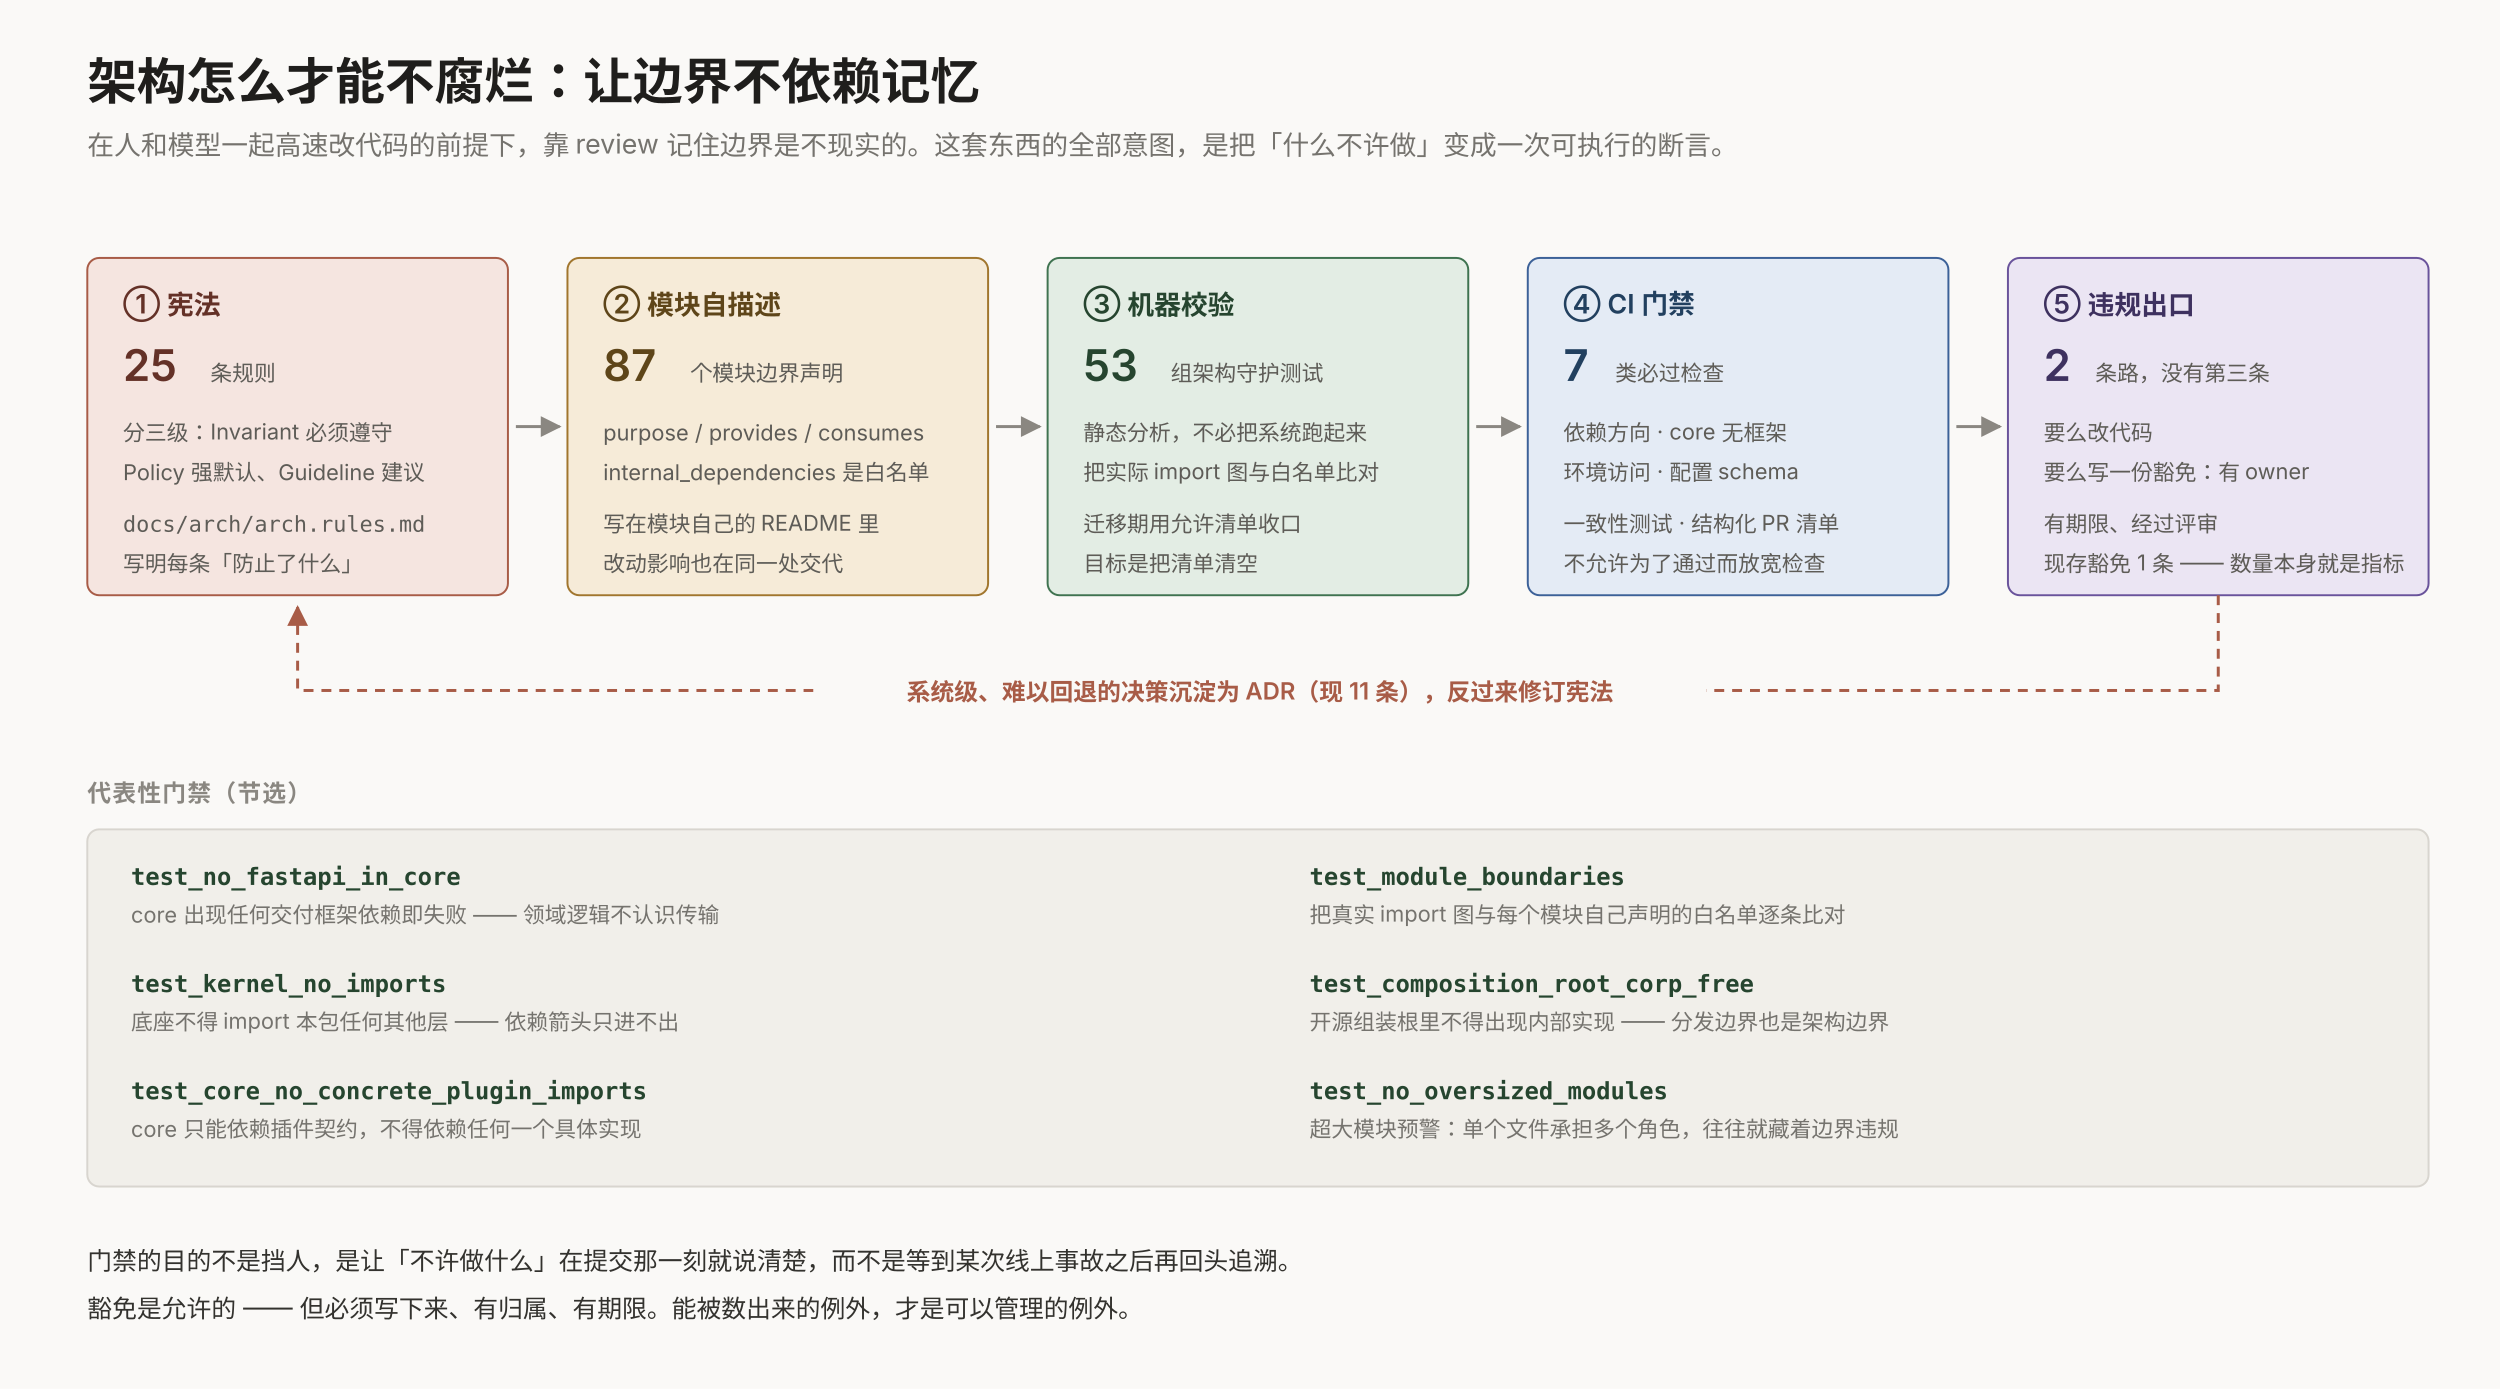
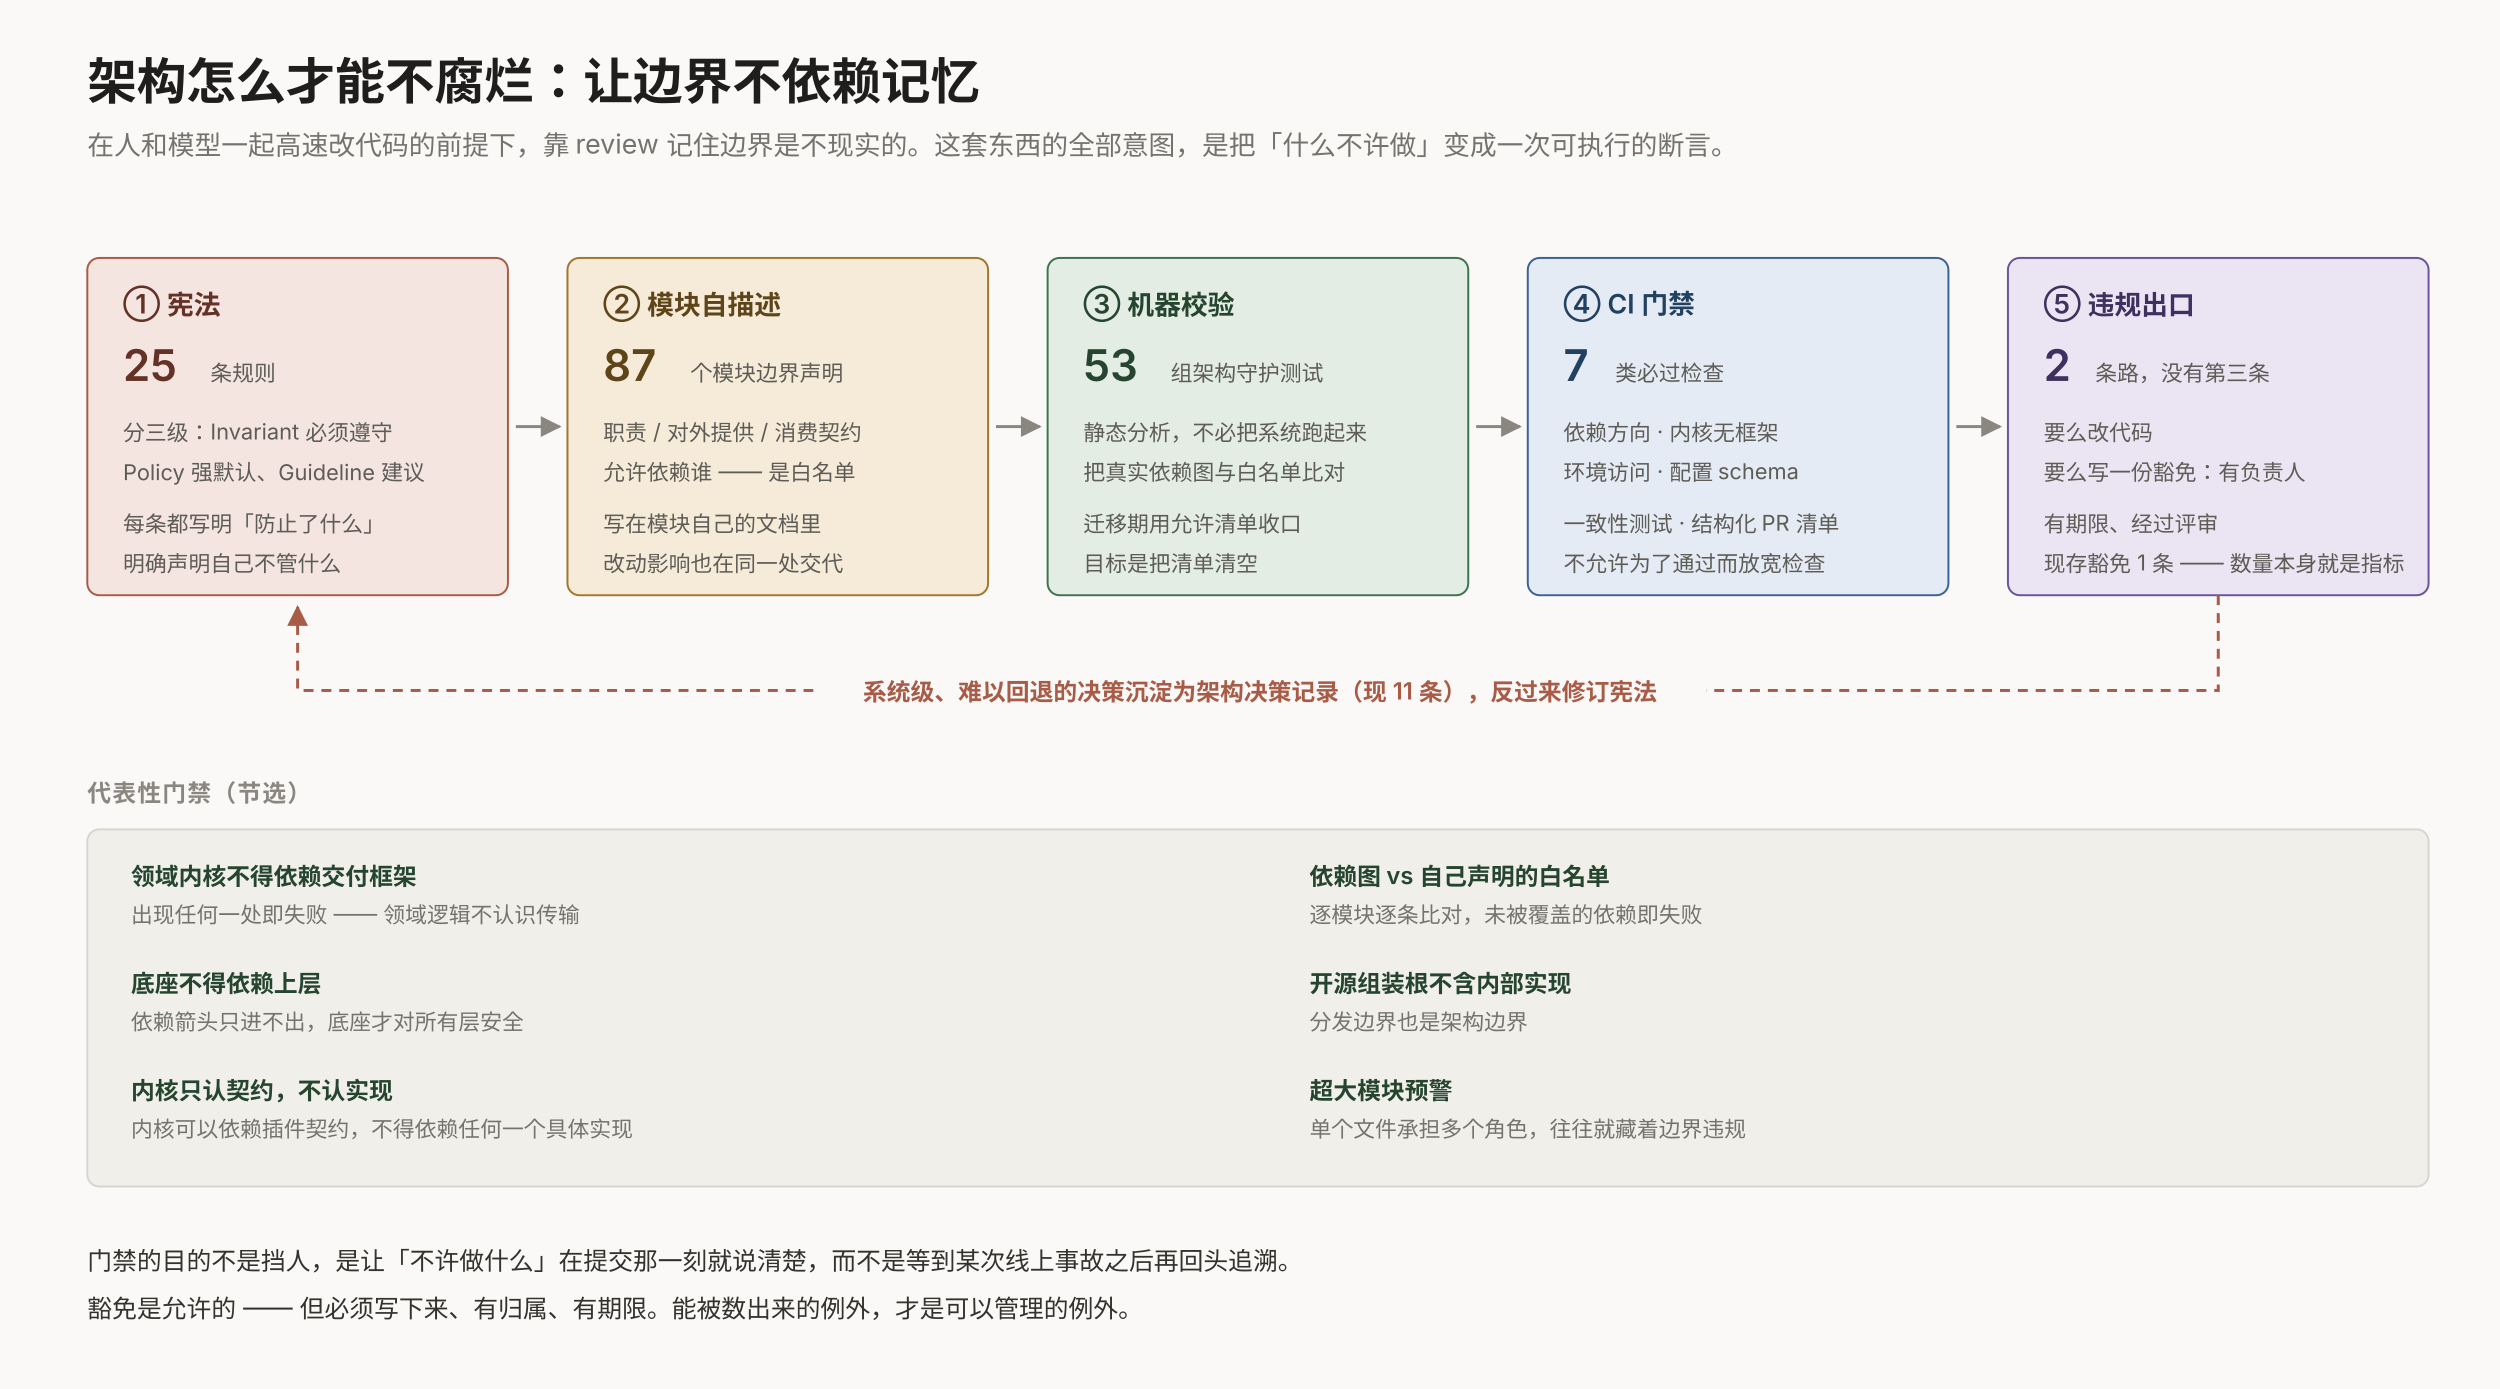
<svg xmlns="http://www.w3.org/2000/svg" viewBox="0 0 1260 700" width="1260" height="700" role="img" aria-label="架构治理闭环">
  <style>
    .t{font-family:-apple-system,BlinkMacSystemFont,"Segoe UI","PingFang SC","Hiragino Sans GB","Microsoft YaHei","Noto Sans SC",sans-serif}
    .m{font-family:"SF Mono","JetBrains Mono",Menlo,Consolas,monospace}
    .title{font-size:25px;font-weight:600;fill:#1F1E1C}
    .sub{font-size:13.5px;fill:#75736E}
    .bt{font-size:13.5px;font-weight:600}
    .bn{font-size:22px;font-weight:600}
    .bd{font-size:11px;fill:#5E5C57}
    .lbl{font-size:12px;font-weight:600;fill:#8A8781;letter-spacing:.05em}
    .loop{font-size:12px;fill:#A85C47;font-weight:600}
    .gm{font-size:12px;font-weight:600}
    .gd{font-size:11px;fill:#75736E}
    .ft{font-size:12.5px;fill:#33322E}
  </style>
  <rect width="1260" height="700" fill="#FAF9F7" />
  <defs>
    <marker id="d1" viewBox="0 0 10 10" refX="9" refY="5" markerWidth="7" markerHeight="7" orient="auto">
      <path d="M 0 0 L 10 5 L 0 10 z" fill="#8A8781" />
    </marker>
    <marker id="d2" viewBox="0 0 10 10" refX="9" refY="5" markerWidth="7" markerHeight="7" orient="auto">
      <path d="M 0 0 L 10 5 L 0 10 z" fill="#A85C47" />
    </marker>
  </defs>
  <g class="t">
    <text x="44" y="50" class="title">架构怎么才能不腐烂：让边界不依赖记忆</text>
    <text x="44" y="78" class="sub">在人和模型一起高速改代码的前提下，靠 review 记住边界是不现实的。这套东西的全部意图，是把「什么不许做」变成一次可执行的断言。</text>
    <rect x="44" y="130" width="212" height="170" rx="6" fill="#F5E5E0" stroke="#A85C47" />
    <text x="62" y="158" class="bt" fill="#643127">① 宪法</text>
    <text x="62" y="192" class="bn" fill="#643127">25</text>
    <text x="106" y="192" class="bd">条规则</text>
    <text x="62" y="222" class="bd">分三级：Invariant 必须遵守</text>
    <text x="62" y="242" class="bd">Policy 强默认、Guideline 建议</text>
-     <text x="62" y="268" class="m bd">docs/arch/arch.rules.md</text>
-     <text x="62" y="288" class="bd">写明每条「防止了什么」</text>
+     <text x="62" y="268" class="bd">每条都写明「防止了什么」</text>
+     <text x="62" y="288" class="bd">明确声明自己不管什么</text>
    <rect x="286" y="130" width="212" height="170" rx="6" fill="#F6EBD8" stroke="#A1762E" />
    <text x="304" y="158" class="bt" fill="#5E4519">② 模块自描述</text>
    <text x="304" y="192" class="bn" fill="#5E4519">87</text>
    <text x="348" y="192" class="bd">个模块边界声明</text>
-     <text x="304" y="222" class="bd">purpose / provides / consumes</text>
-     <text x="304" y="242" class="bd">internal_dependencies 是白名单</text>
-     <text x="304" y="268" class="bd">写在模块自己的 README 里</text>
+     <text x="304" y="222" class="bd">职责 / 对外提供 / 消费契约</text>
+     <text x="304" y="242" class="bd">允许依赖谁 —— 是白名单</text>
+     <text x="304" y="268" class="bd">写在模块自己的文档里</text>
    <text x="304" y="288" class="bd">改动影响也在同一处交代</text>
    <rect x="528" y="130" width="212" height="170" rx="6" fill="#E3EDE4" stroke="#3F7350" />
    <text x="546" y="158" class="bt" fill="#26452F">③ 机器校验</text>
    <text x="546" y="192" class="bn" fill="#26452F">53</text>
    <text x="590" y="192" class="bd">组架构守护测试</text>
    <text x="546" y="222" class="bd">静态分析，不必把系统跑起来</text>
-     <text x="546" y="242" class="bd">把实际 import 图与白名单比对</text>
+     <text x="546" y="242" class="bd">把真实依赖图与白名单比对</text>
    <text x="546" y="268" class="bd">迁移期用允许清单收口</text>
    <text x="546" y="288" class="bd">目标是把清单清空</text>
    <rect x="770" y="130" width="212" height="170" rx="6" fill="#E4EBF5" stroke="#3C6198" />
    <text x="788" y="158" class="bt" fill="#22405F">④ CI 门禁</text>
    <text x="788" y="192" class="bn" fill="#22405F">7</text>
    <text x="814" y="192" class="bd">类必过检查</text>
-     <text x="788" y="222" class="bd">依赖方向 · core 无框架</text>
+     <text x="788" y="222" class="bd">依赖方向 · 内核无框架</text>
    <text x="788" y="242" class="bd">环境访问 · 配置 schema</text>
    <text x="788" y="268" class="bd">一致性测试 · 结构化 PR 清单</text>
    <text x="788" y="288" class="bd">不允许为了通过而放宽检查</text>
    <rect x="1012" y="130" width="212" height="170" rx="6" fill="#EBE5F3" stroke="#69539B" />
    <text x="1030" y="158" class="bt" fill="#3E315F">⑤ 违规出口</text>
    <text x="1030" y="192" class="bn" fill="#3E315F">2</text>
    <text x="1056" y="192" class="bd">条路，没有第三条</text>
    <text x="1030" y="222" class="bd">要么改代码</text>
-     <text x="1030" y="242" class="bd">要么写一份豁免：有 owner</text>
+     <text x="1030" y="242" class="bd">要么写一份豁免：有负责人</text>
    <text x="1030" y="268" class="bd">有期限、经过评审</text>
    <text x="1030" y="288" class="bd">现存豁免 1 条 —— 数量本身就是指标</text>
    <line x1="260" y1="215" x2="282" y2="215" stroke="#8A8781" stroke-width="1.5" marker-end="url(#d1)" />
    <line x1="502" y1="215" x2="524" y2="215" stroke="#8A8781" stroke-width="1.5" marker-end="url(#d1)" />
    <line x1="744" y1="215" x2="766" y2="215" stroke="#8A8781" stroke-width="1.5" marker-end="url(#d1)" />
    <line x1="986" y1="215" x2="1008" y2="215" stroke="#8A8781" stroke-width="1.5" marker-end="url(#d1)" />
    <path d="M 1118 300 L 1118 348 L 150 348 L 150 306" fill="none" stroke="#A85C47" stroke-width="1.5" stroke-dasharray="5 4" marker-end="url(#d2)" />
    <rect x="410" y="334" width="450" height="28" rx="14" fill="#FAF9F7" />
-     <text x="635" y="353" class="loop" text-anchor="middle">系统级、难以回退的决策沉淀为 ADR（现 11 条），反过来修订宪法</text>
+     <text x="635" y="353" class="loop" text-anchor="middle">系统级、难以回退的决策沉淀为架构决策记录（现 11 条），反过来修订宪法</text>
    <text x="44" y="404" class="lbl">代表性门禁（节选）</text>
    <rect x="44" y="418" width="1180" height="180" rx="6" fill="#F1EFEA" stroke="#D8D5CF" />
-     <text x="66" y="446" class="m gm" fill="#26452F">test_no_fastapi_in_core</text>
-     <text x="66" y="465" class="gd">core 出现任何交付框架依赖即失败 —— 领域逻辑不认识传输</text>
-     <text x="66" y="500" class="m gm" fill="#26452F">test_kernel_no_imports</text>
-     <text x="66" y="519" class="gd">底座不得 import 本包任何其他层 —— 依赖箭头只进不出</text>
-     <text x="66" y="554" class="m gm" fill="#26452F">test_core_no_concrete_plugin_imports</text>
-     <text x="66" y="573" class="gd">core 只能依赖插件契约，不得依赖任何一个具体实现</text>
-     <text x="660" y="446" class="m gm" fill="#26452F">test_module_boundaries</text>
-     <text x="660" y="465" class="gd">把真实 import 图与每个模块自己声明的白名单逐条比对</text>
-     <text x="660" y="500" class="m gm" fill="#26452F">test_composition_root_corp_free</text>
-     <text x="660" y="519" class="gd">开源组装根里不得出现内部实现 —— 分发边界也是架构边界</text>
-     <text x="660" y="554" class="m gm" fill="#26452F">test_no_oversized_modules</text>
-     <text x="660" y="573" class="gd">超大模块预警：单个文件承担多个角色，往往就藏着边界违规</text>
+     <text x="66" y="446" class="gm" fill="#26452F">领域内核不得依赖交付框架</text>
+     <text x="66" y="465" class="gd">出现任何一处即失败 —— 领域逻辑不认识传输</text>
+     <text x="66" y="500" class="gm" fill="#26452F">底座不得依赖上层</text>
+     <text x="66" y="519" class="gd">依赖箭头只进不出，底座才对所有层安全</text>
+     <text x="66" y="554" class="gm" fill="#26452F">内核只认契约，不认实现</text>
+     <text x="66" y="573" class="gd">内核可以依赖插件契约，不得依赖任何一个具体实现</text>
+     <text x="660" y="446" class="gm" fill="#26452F">依赖图 vs 自己声明的白名单</text>
+     <text x="660" y="465" class="gd">逐模块逐条比对，未被覆盖的依赖即失败</text>
+     <text x="660" y="500" class="gm" fill="#26452F">开源组装根不含内部实现</text>
+     <text x="660" y="519" class="gd">分发边界也是架构边界</text>
+     <text x="660" y="554" class="gm" fill="#26452F">超大模块预警</text>
+     <text x="660" y="573" class="gd">单个文件承担多个角色，往往就藏着边界违规</text>
    <text x="44" y="640" class="ft">门禁的目的不是挡人，是让「不许做什么」在提交那一刻就说清楚，而不是等到某次线上事故之后再回头追溯。</text>
    <text x="44" y="664" class="ft">豁免是允许的 —— 但必须写下来、有归属、有期限。能被数出来的例外，才是可以管理的例外。</text>
  </g>
</svg>
